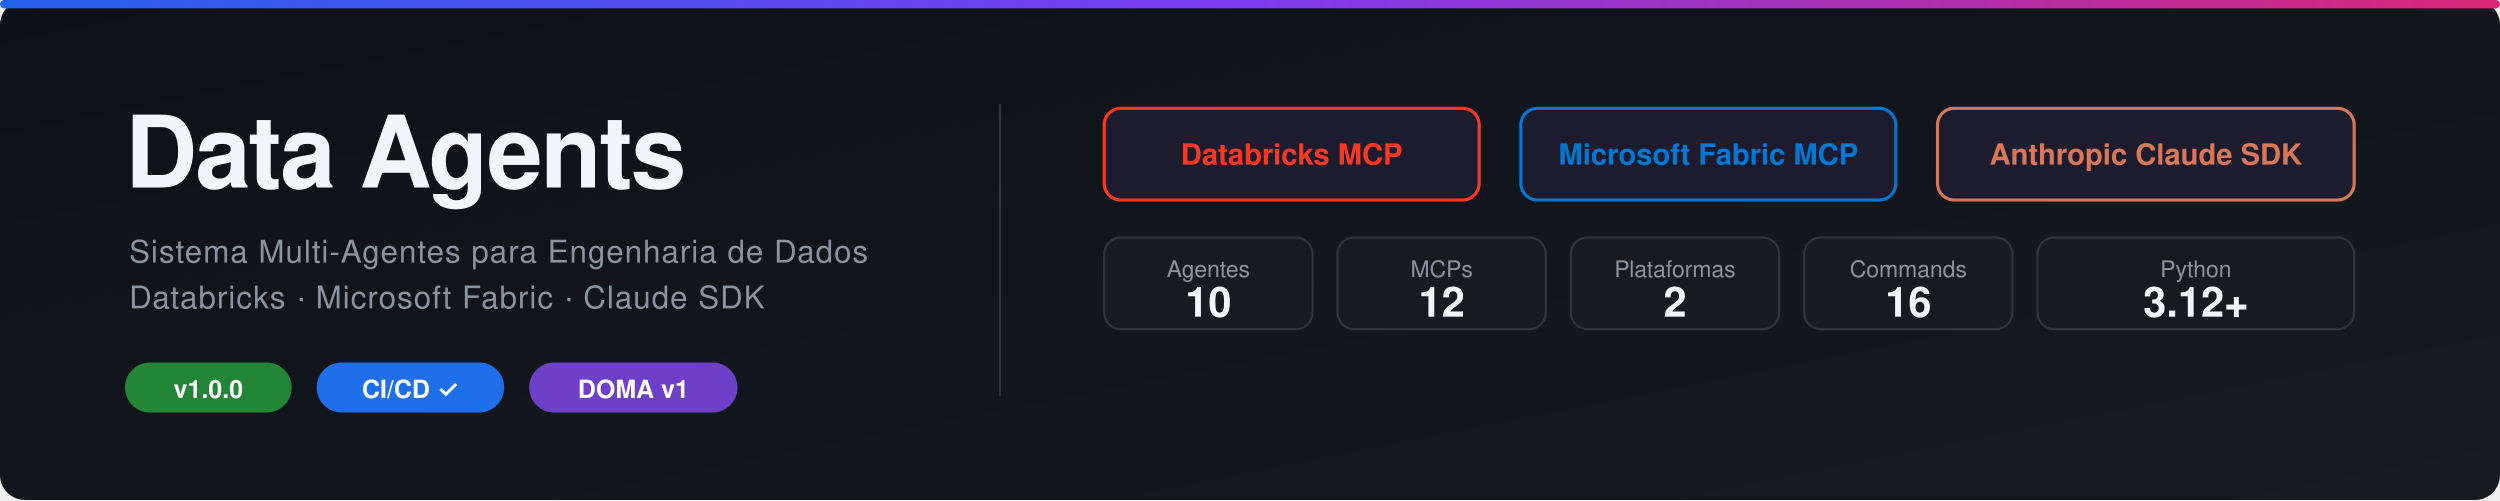
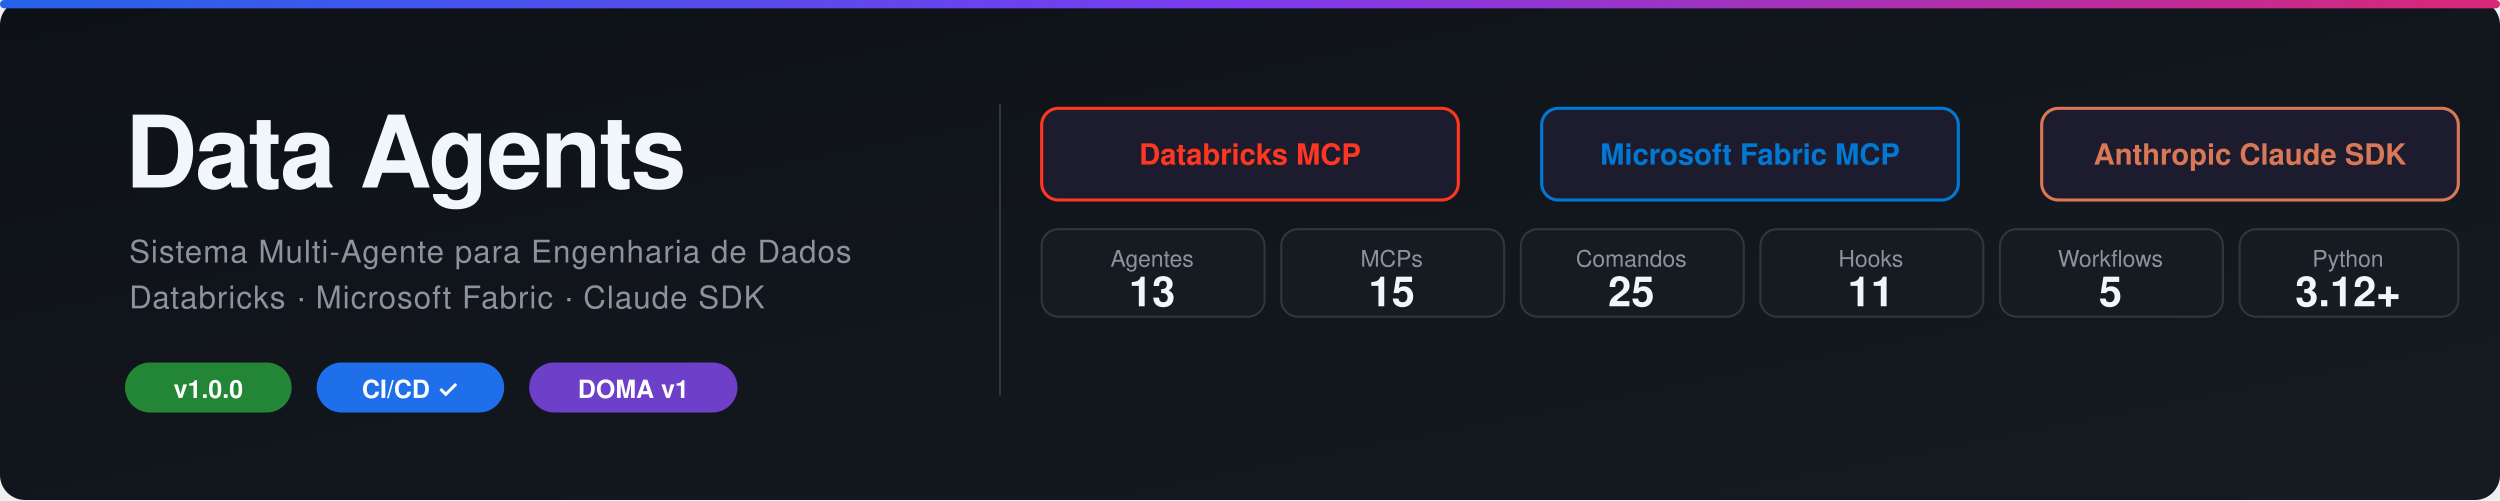
<svg xmlns="http://www.w3.org/2000/svg" viewBox="0 0 1200 240" font-family="'Segoe UI',system-ui,-apple-system,Helvetica,Arial,sans-serif">
  <defs>
    <linearGradient id="bg" x1="0%" y1="0%" x2="100%" y2="100%">
      <stop offset="0%" stop-color="#0D1117" />
      <stop offset="100%" stop-color="#161B22" />
    </linearGradient>
    <linearGradient id="accent" x1="0%" y1="0%" x2="100%" y2="0%">
      <stop offset="0%" stop-color="#2563EB" />
      <stop offset="50%" stop-color="#7C3AED" />
      <stop offset="100%" stop-color="#DB2777" />
    </linearGradient>
  </defs>
  <rect width="1200" height="240" fill="url(#bg)" rx="12" />
  <rect x="0" y="0" width="1200" height="4" fill="url(#accent)" rx="2" />
  <text x="60" y="90" font-size="48" font-weight="700" fill="#F0F6FC" letter-spacing="-1">Data Agents</text>
-   <text x="62" y="126" font-size="15" fill="#8B949E" letter-spacing="0.5">Sistema Multi-Agentes para Engenharia de Dados</text>
+   <text x="62" y="126" font-size="15" fill="#8B949E" letter-spacing="0.5">Sistema Multi-Agente para Engenharia de Dados</text>
  <text x="62" y="148" font-size="15" fill="#8B949E" letter-spacing="0.5">Databricks · Microsoft Fabric · Claude SDK</text>
  <line x1="480" y1="50" x2="480" y2="190" stroke="#30363D" stroke-width="1" />
-   <rect x="530" y="52" width="180" height="44" rx="8" fill="#1C1C2E" stroke="#FF3621" stroke-width="1.5" />
-   <text x="620" y="79" font-size="14" font-weight="600" fill="#FF3621" text-anchor="middle">Databricks MCP</text>
-   <rect x="730" y="52" width="180" height="44" rx="8" fill="#1C1C2E" stroke="#0078D4" stroke-width="1.5" />
-   <text x="820" y="79" font-size="14" font-weight="600" fill="#0078D4" text-anchor="middle">Microsoft Fabric MCP</text>
-   <rect x="930" y="52" width="200" height="44" rx="8" fill="#1C1C2E" stroke="#D97757" stroke-width="1.5" />
-   <text x="1030" y="79" font-size="14" font-weight="600" fill="#D97757" text-anchor="middle">Anthropic Claude SDK</text>
-   <rect x="530" y="114" width="100" height="44" rx="8" fill="#161B22" stroke="#30363D" stroke-width="1" />
-   <text x="580" y="133" font-size="11" fill="#8B949E" text-anchor="middle">Agentes</text>
-   <text x="580" y="152" font-size="20" font-weight="700" fill="#F0F6FC" text-anchor="middle">10</text>
-   <rect x="642" y="114" width="100" height="44" rx="8" fill="#161B22" stroke="#30363D" stroke-width="1" />
-   <text x="692" y="133" font-size="11" fill="#8B949E" text-anchor="middle">MCPs</text>
-   <text x="692" y="152" font-size="20" font-weight="700" fill="#F0F6FC" text-anchor="middle">12</text>
-   <rect x="754" y="114" width="100" height="44" rx="8" fill="#161B22" stroke="#30363D" stroke-width="1" />
-   <text x="804" y="133" font-size="11" fill="#8B949E" text-anchor="middle">Plataformas</text>
-   <text x="804" y="152" font-size="20" font-weight="700" fill="#F0F6FC" text-anchor="middle">2</text>
-   <rect x="866" y="114" width="100" height="44" rx="8" fill="#161B22" stroke="#30363D" stroke-width="1" />
-   <text x="916" y="133" font-size="11" fill="#8B949E" text-anchor="middle">Commands</text>
-   <text x="916" y="152" font-size="20" font-weight="700" fill="#F0F6FC" text-anchor="middle">16</text>
-   <rect x="978" y="114" width="152" height="44" rx="8" fill="#161B22" stroke="#30363D" stroke-width="1" />
-   <text x="1054" y="133" font-size="11" fill="#8B949E" text-anchor="middle">Python</text>
-   <text x="1054" y="152" font-size="20" font-weight="700" fill="#F0F6FC" text-anchor="middle">3.12+</text>
+   <rect x="500" y="52" width="200" height="44" rx="8" fill="#1C1C2E" stroke="#FF3621" stroke-width="1.5" />
+   <text x="600" y="79" font-size="14" font-weight="600" fill="#FF3621" text-anchor="middle">Databricks MCP</text>
+   <rect x="740" y="52" width="200" height="44" rx="8" fill="#1C1C2E" stroke="#0078D4" stroke-width="1.5" />
+   <text x="840" y="79" font-size="14" font-weight="600" fill="#0078D4" text-anchor="middle">Microsoft Fabric MCP</text>
+   <rect x="980" y="52" width="200" height="44" rx="8" fill="#1C1C2E" stroke="#D97757" stroke-width="1.5" />
+   <text x="1080" y="79" font-size="14" font-weight="600" fill="#D97757" text-anchor="middle">Anthropic Claude SDK</text>
+   <rect x="500" y="110" width="107" height="42" rx="8" fill="#161B22" stroke="#30363D" stroke-width="1" />
+   <text x="553" y="128" font-size="11" fill="#8B949E" text-anchor="middle">Agentes</text>
+   <text x="553" y="147" font-size="20" font-weight="700" fill="#F0F6FC" text-anchor="middle">13</text>
+   <rect x="615" y="110" width="107" height="42" rx="8" fill="#161B22" stroke="#30363D" stroke-width="1" />
+   <text x="668" y="128" font-size="11" fill="#8B949E" text-anchor="middle">MCPs</text>
+   <text x="668" y="147" font-size="20" font-weight="700" fill="#F0F6FC" text-anchor="middle">15</text>
+   <rect x="730" y="110" width="107" height="42" rx="8" fill="#161B22" stroke="#30363D" stroke-width="1" />
+   <text x="783" y="128" font-size="11" fill="#8B949E" text-anchor="middle">Comandos</text>
+   <text x="783" y="147" font-size="20" font-weight="700" fill="#F0F6FC" text-anchor="middle">25</text>
+   <rect x="845" y="110" width="107" height="42" rx="8" fill="#161B22" stroke="#30363D" stroke-width="1" />
+   <text x="898" y="128" font-size="11" fill="#8B949E" text-anchor="middle">Hooks</text>
+   <text x="898" y="147" font-size="20" font-weight="700" fill="#F0F6FC" text-anchor="middle">11</text>
+   <rect x="960" y="110" width="107" height="42" rx="8" fill="#161B22" stroke="#30363D" stroke-width="1" />
+   <text x="1013" y="128" font-size="11" fill="#8B949E" text-anchor="middle">Workflows</text>
+   <text x="1013" y="147" font-size="20" font-weight="700" fill="#F0F6FC" text-anchor="middle">5</text>
+   <rect x="1075" y="110" width="105" height="42" rx="8" fill="#161B22" stroke="#30363D" stroke-width="1" />
+   <text x="1127" y="128" font-size="11" fill="#8B949E" text-anchor="middle">Python</text>
+   <text x="1127" y="147" font-size="20" font-weight="700" fill="#F0F6FC" text-anchor="middle">3.12+</text>
  <rect x="60" y="174" width="80" height="24" rx="12" fill="#238636" />
  <text x="100" y="191" font-size="12" font-weight="600" fill="#FFFFFF" text-anchor="middle">v1.0.0</text>
  <rect x="152" y="174" width="90" height="24" rx="12" fill="#1F6FEB" />
  <text x="197" y="191" font-size="12" font-weight="600" fill="#FFFFFF" text-anchor="middle">CI/CD ✓</text>
  <rect x="254" y="174" width="100" height="24" rx="12" fill="#6E40C9" />
  <text x="304" y="191" font-size="12" font-weight="600" fill="#FFFFFF" text-anchor="middle">DOMA v1</text>
</svg>
